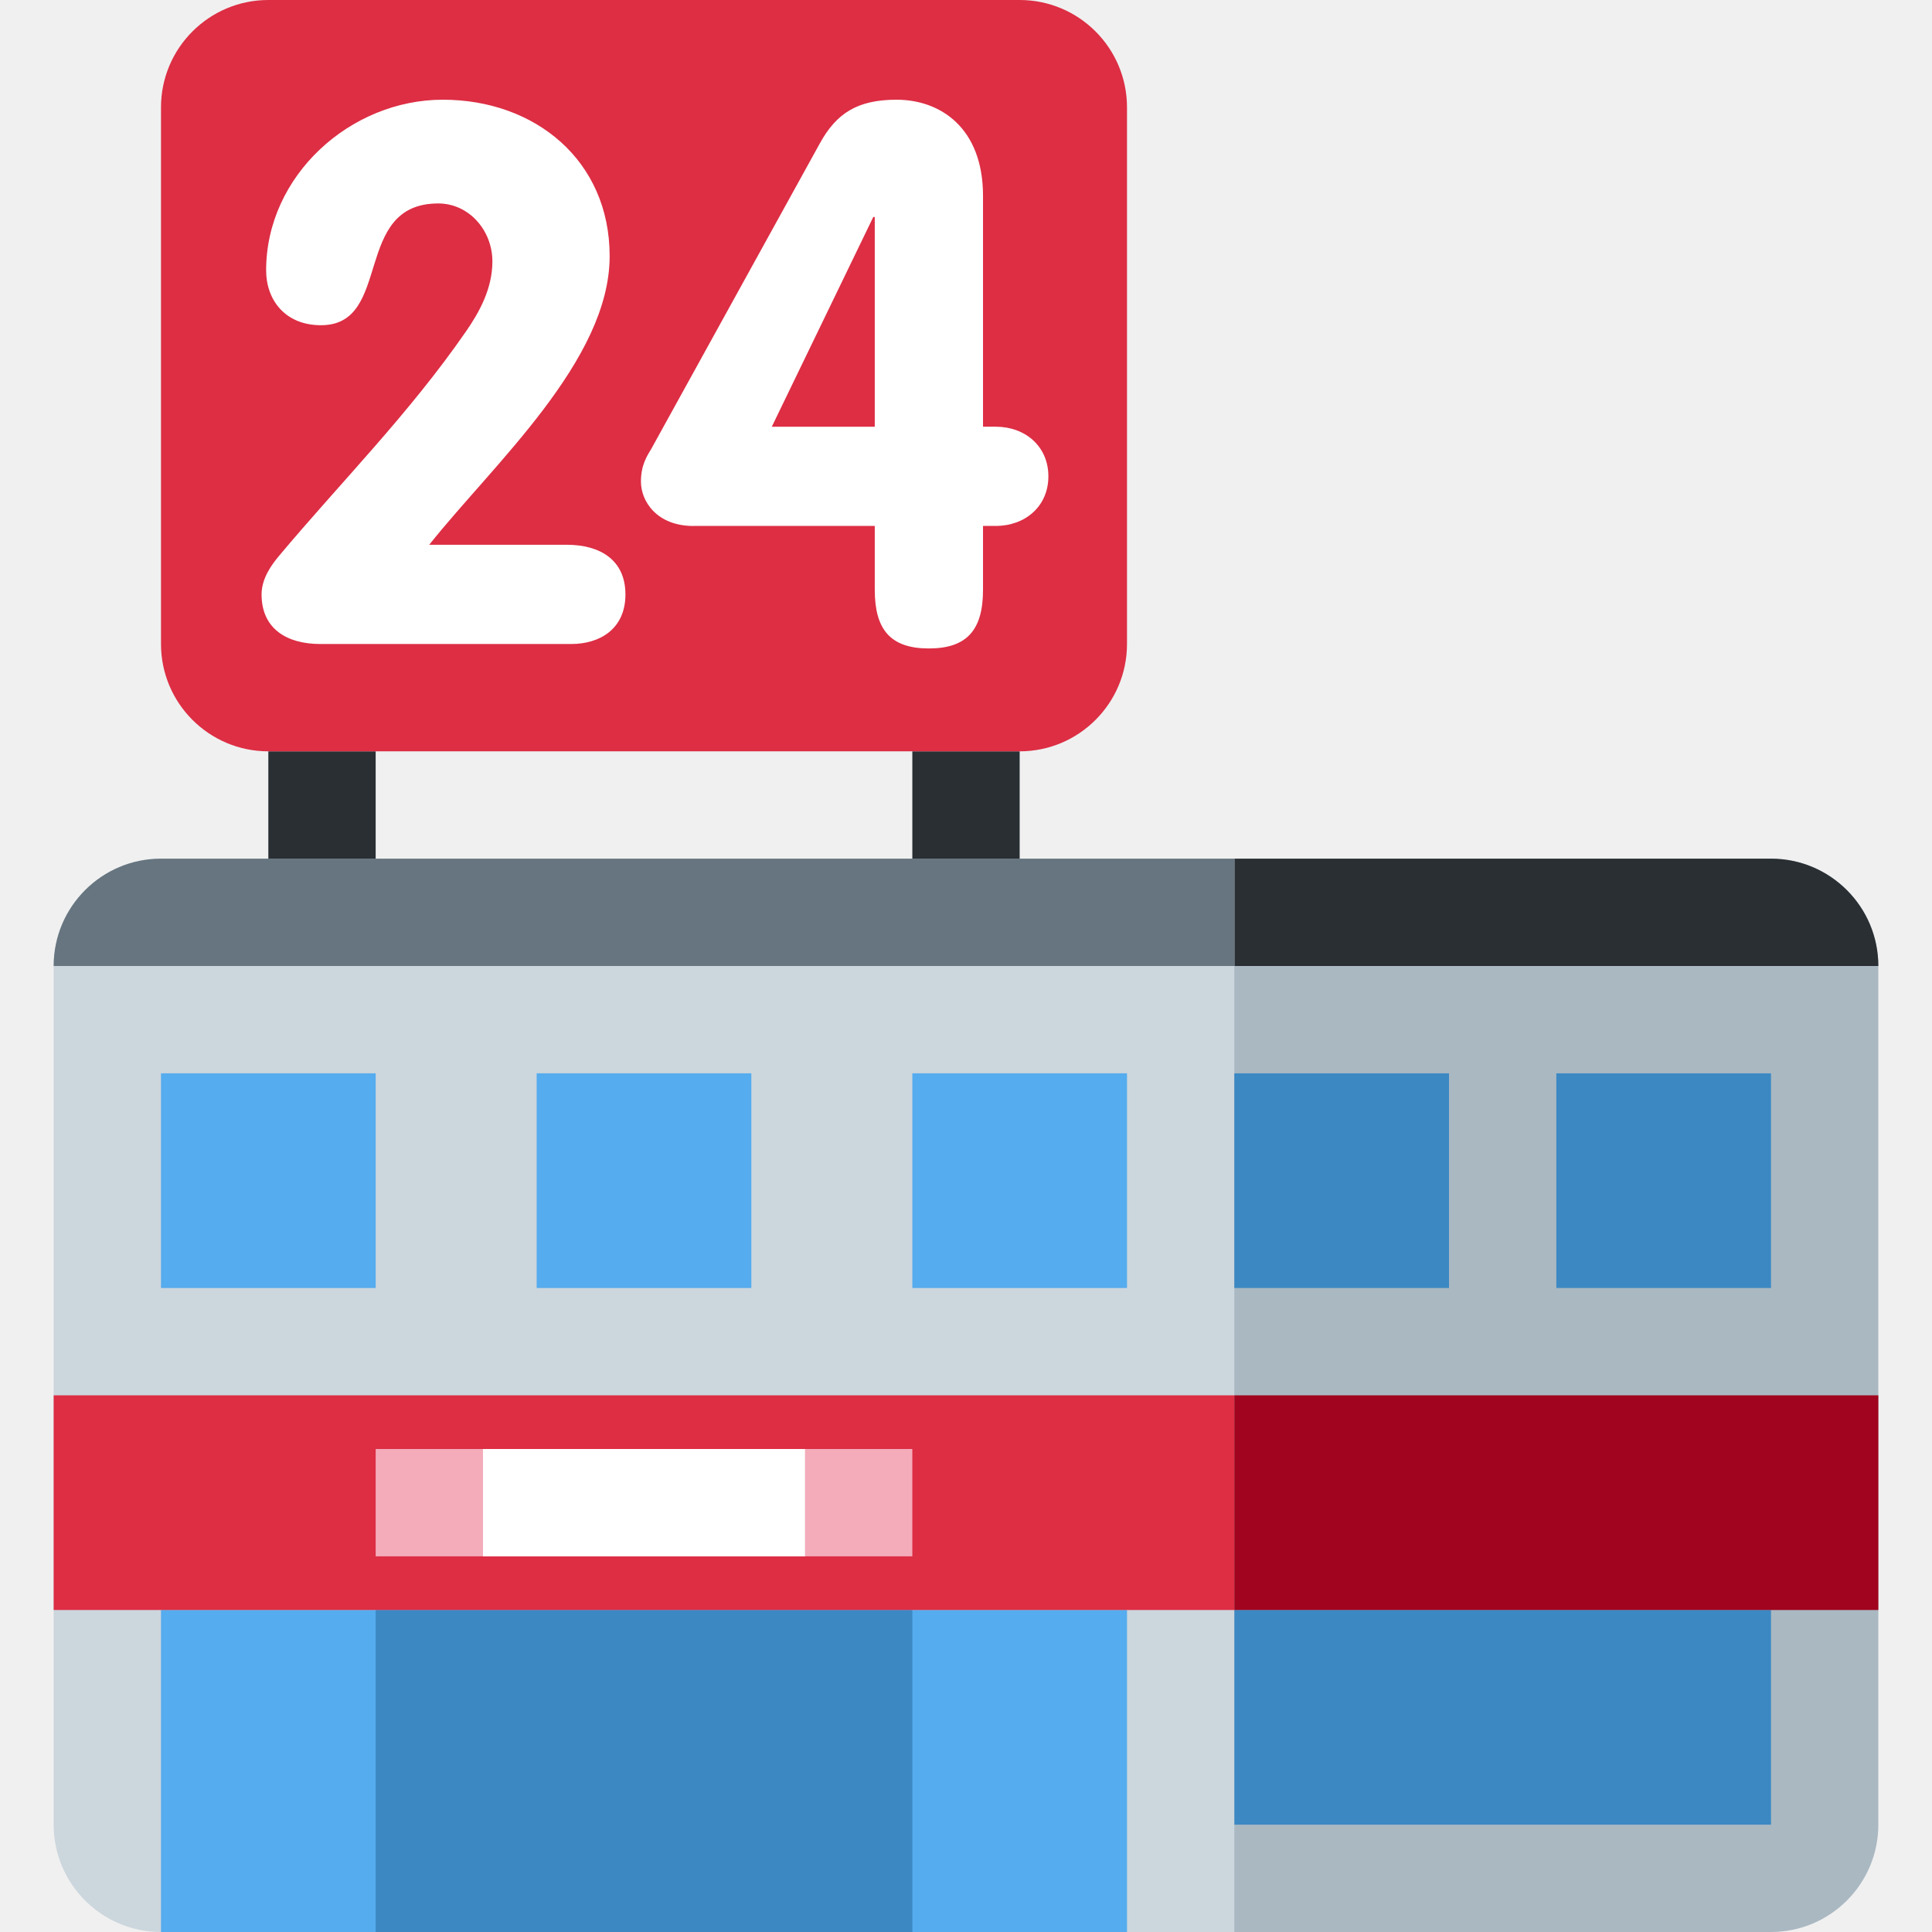
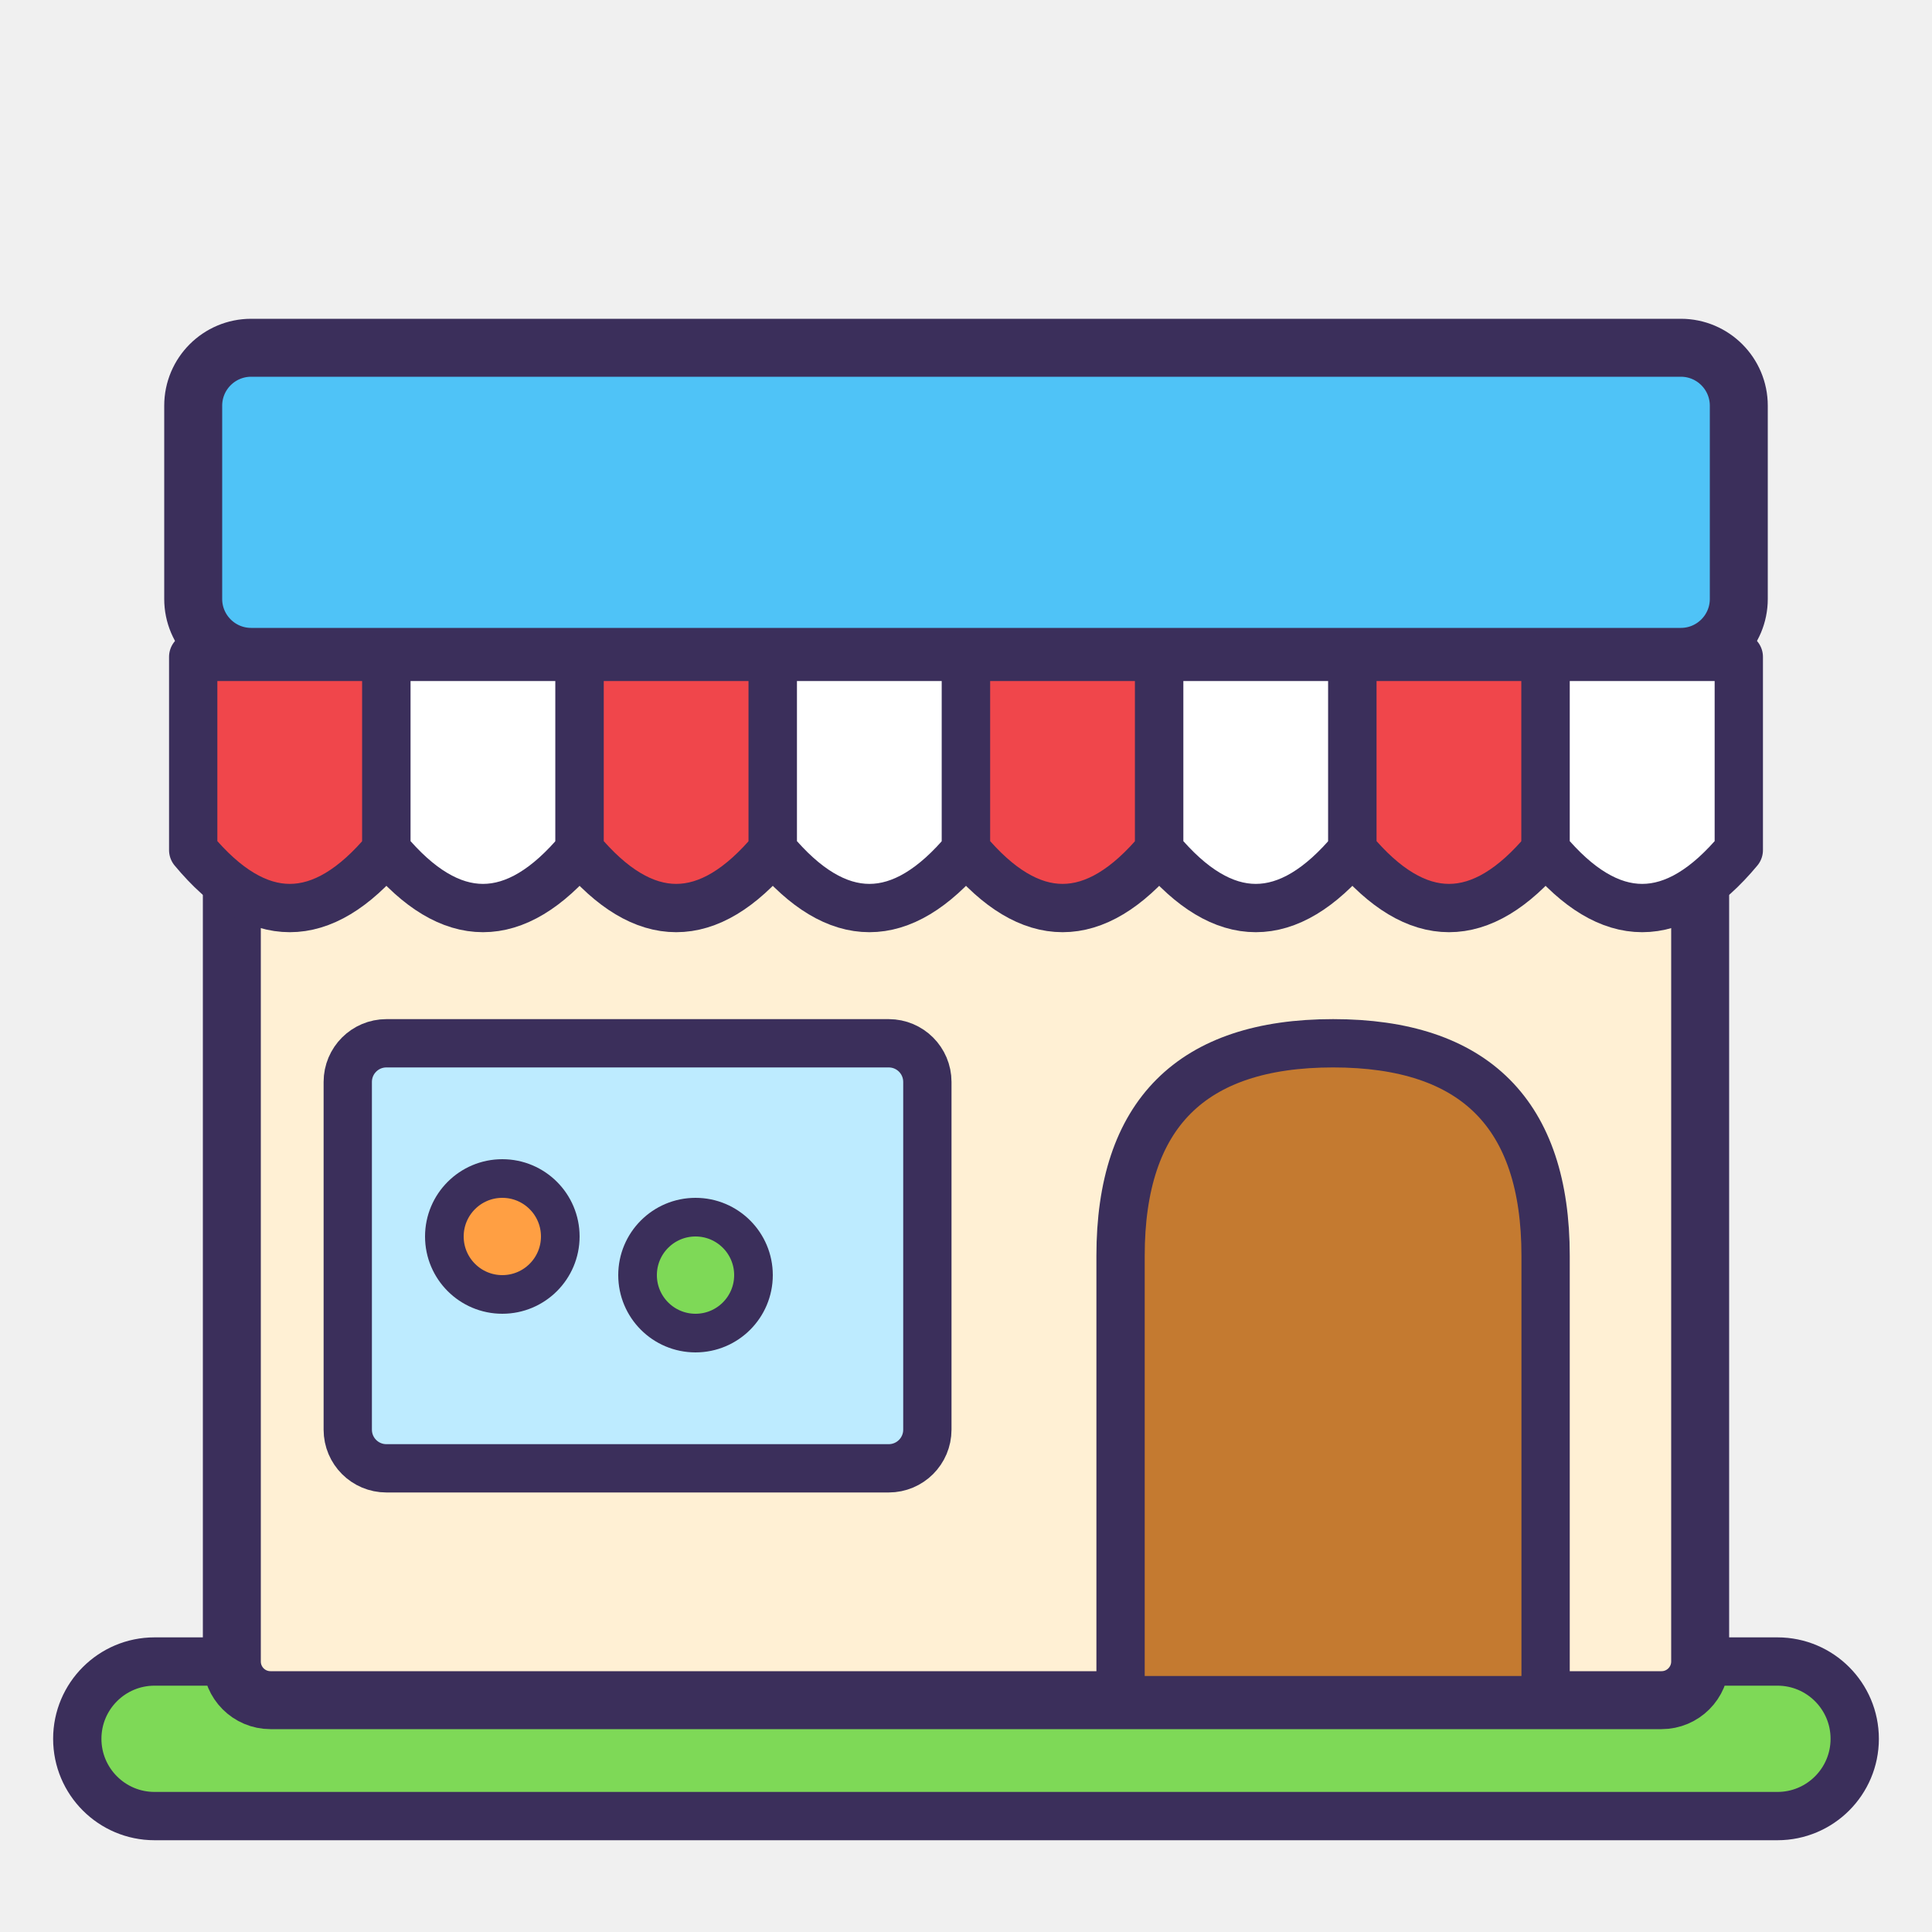
- <svg xmlns="http://www.w3.org/2000/svg" viewBox="0 0 36 36" preserveAspectRatio="xMidYMid meet">
-   <path fill="#AAB8C2" d="M17 34c0 1.104.896 2 2 2h14c1.104 0 2-.896 2-2V18c0-1.104-.896-2-2-2H19c-1.104 0-2 .896-2 2v16z" />
-   <path fill="#292F33" d="M33 16H23v2h12c0-1.104-.896-2-2-2z" />
-   <path fill="#3B88C3" d="M3 30h30v4H3z" />
-   <path fill="#CCD6DD" d="M3 16c-1.104 0-2 .896-2 2v16c0 1.104.896 2 2 2h20V16H3z" />
-   <path fill="#66757F" d="M3 16c-1.104 0-2 .896-2 2h22v-2H3z" />
-   <path fill="#55ACEE" d="M3 20h4v4H3zm14 0h4v4h-4zm-7 0h4v4h-4z" />
-   <path fill="#3B88C3" d="M29 20h4v4h-4zm-6 0h4v4h-4z" />
-   <path fill="#55ACEE" d="M3 30h18v6H3z" />
-   <path fill="#3B88C3" d="M7 30h10v6H7z" />
-   <path fill="#DD2E44" d="M1 26h22v4H1z" />
-   <path fill="#F4ABBA" d="M7 27h10v2H7z" />
-   <path fill="#FFF" d="M9 27h6v2H9z" />
-   <path fill="#A0041E" d="M23 26h12v4H23z" />
-   <path fill="#292F33" d="M5 14h2v2H5zm12 0h2v2h-2z" />
-   <path fill="#DD2E44" d="M21 12c0 1.104-.896 2-2 2H5c-1.104 0-2-.896-2-2V2c0-1.104.896-2 2-2h14c1.104 0 2 .896 2 2v10z" />
-   <path d="M10.561 10.151c.616 0 1.093.28 1.093.925 0 .644-.477.924-1.009.924H5.967c-.617 0-1.093-.28-1.093-.924 0-.294.182-.546.322-.714C6.359 8.975 7.62 7.714 8.685 6.173c.252-.364.49-.798.49-1.303 0-.574-.434-1.079-1.009-1.079-1.611 0-.84 2.269-2.185 2.269-.672 0-1.022-.476-1.022-1.022 0-1.765 1.569-3.18 3.292-3.18 1.723 0 3.109 1.135 3.109 2.914 0 1.947-2.171 3.88-3.362 5.379h2.563zm2.363-.35c-.687 0-.981-.462-.981-.826 0-.309.112-.477.196-.617l3.138-5.687c.308-.56.7-.813 1.429-.813.812 0 1.611.519 1.611 1.793v4.3h.238c.546 0 .98.364.98.925 0 .56-.434.924-.98.924h-.238v1.19c0 .743-.295 1.093-1.009 1.093s-1.008-.35-1.008-1.093V9.8h-3.376zM16.3 4.044h-.028l-1.891 3.908H16.3V4.044z" fill="#FFF" />
+ <svg xmlns="http://www.w3.org/2000/svg" viewBox="0 0 100 100" data-bare="1">
+   <rect x="4" y="86" width="92" height="8" rx="4" fill="#7ED957" stroke="#3B2F5B" stroke-width="2.5" stroke-linejoin="round" stroke-linecap="round" />
+   <rect x="12" y="34" width="76" height="54" rx="2" fill="#FFF0D4" stroke="#3B2F5B" stroke-width="3" stroke-linejoin="round" stroke-linecap="round" />
+   <rect x="10" y="18" width="80" height="16" rx="3" fill="#4FC3F7" stroke="#3B2F5B" stroke-width="3" stroke-linejoin="round" stroke-linecap="round" />
+   <path d="M10 34 H20 V44 Q15 50 10 44Z" fill="#F0464B" stroke="#3B2F5B" stroke-width="2.5" stroke-linejoin="round" stroke-linecap="round" />
+   <path d="M20 34 H30 V44 Q25 50 20 44Z" fill="#FFFFFF" stroke="#3B2F5B" stroke-width="2.5" stroke-linejoin="round" stroke-linecap="round" />
+   <path d="M30 34 H40 V44 Q35 50 30 44Z" fill="#F0464B" stroke="#3B2F5B" stroke-width="2.5" stroke-linejoin="round" stroke-linecap="round" />
+   <path d="M40 34 H50 V44 Q45 50 40 44Z" fill="#FFFFFF" stroke="#3B2F5B" stroke-width="2.5" stroke-linejoin="round" stroke-linecap="round" />
+   <path d="M50 34 H60 V44 Q55 50 50 44Z" fill="#F0464B" stroke="#3B2F5B" stroke-width="2.5" stroke-linejoin="round" stroke-linecap="round" />
+   <path d="M60 34 H70 V44 Q65 50 60 44Z" fill="#FFFFFF" stroke="#3B2F5B" stroke-width="2.5" stroke-linejoin="round" stroke-linecap="round" />
+   <path d="M70 34 H80 V44 Q75 50 70 44Z" fill="#F0464B" stroke="#3B2F5B" stroke-width="2.5" stroke-linejoin="round" stroke-linecap="round" />
+   <path d="M80 34 H90 V44 Q85 50 80 44Z" fill="#FFFFFF" stroke="#3B2F5B" stroke-width="2.5" stroke-linejoin="round" stroke-linecap="round" />
+   <rect x="18" y="54" width="30" height="22" rx="2" fill="#BDEBFF" stroke="#3B2F5B" stroke-width="2.5" stroke-linejoin="round" stroke-linecap="round" />
+   <path d="M58 88 V65.0 Q58 54 69.0 54 Q80 54 80 65.0 V88Z" fill="#C47A30" stroke="#3B2F5B" stroke-width="2.5" stroke-linejoin="round" stroke-linecap="round" />
+   <circle cx="26" cy="64" r="3" fill="#FF9F43" stroke="#3B2F5B" stroke-width="2" stroke-linejoin="round" stroke-linecap="round" />
+   <circle cx="36" cy="66" r="3" fill="#7ED957" stroke="#3B2F5B" stroke-width="2" stroke-linejoin="round" stroke-linecap="round" />
</svg>
